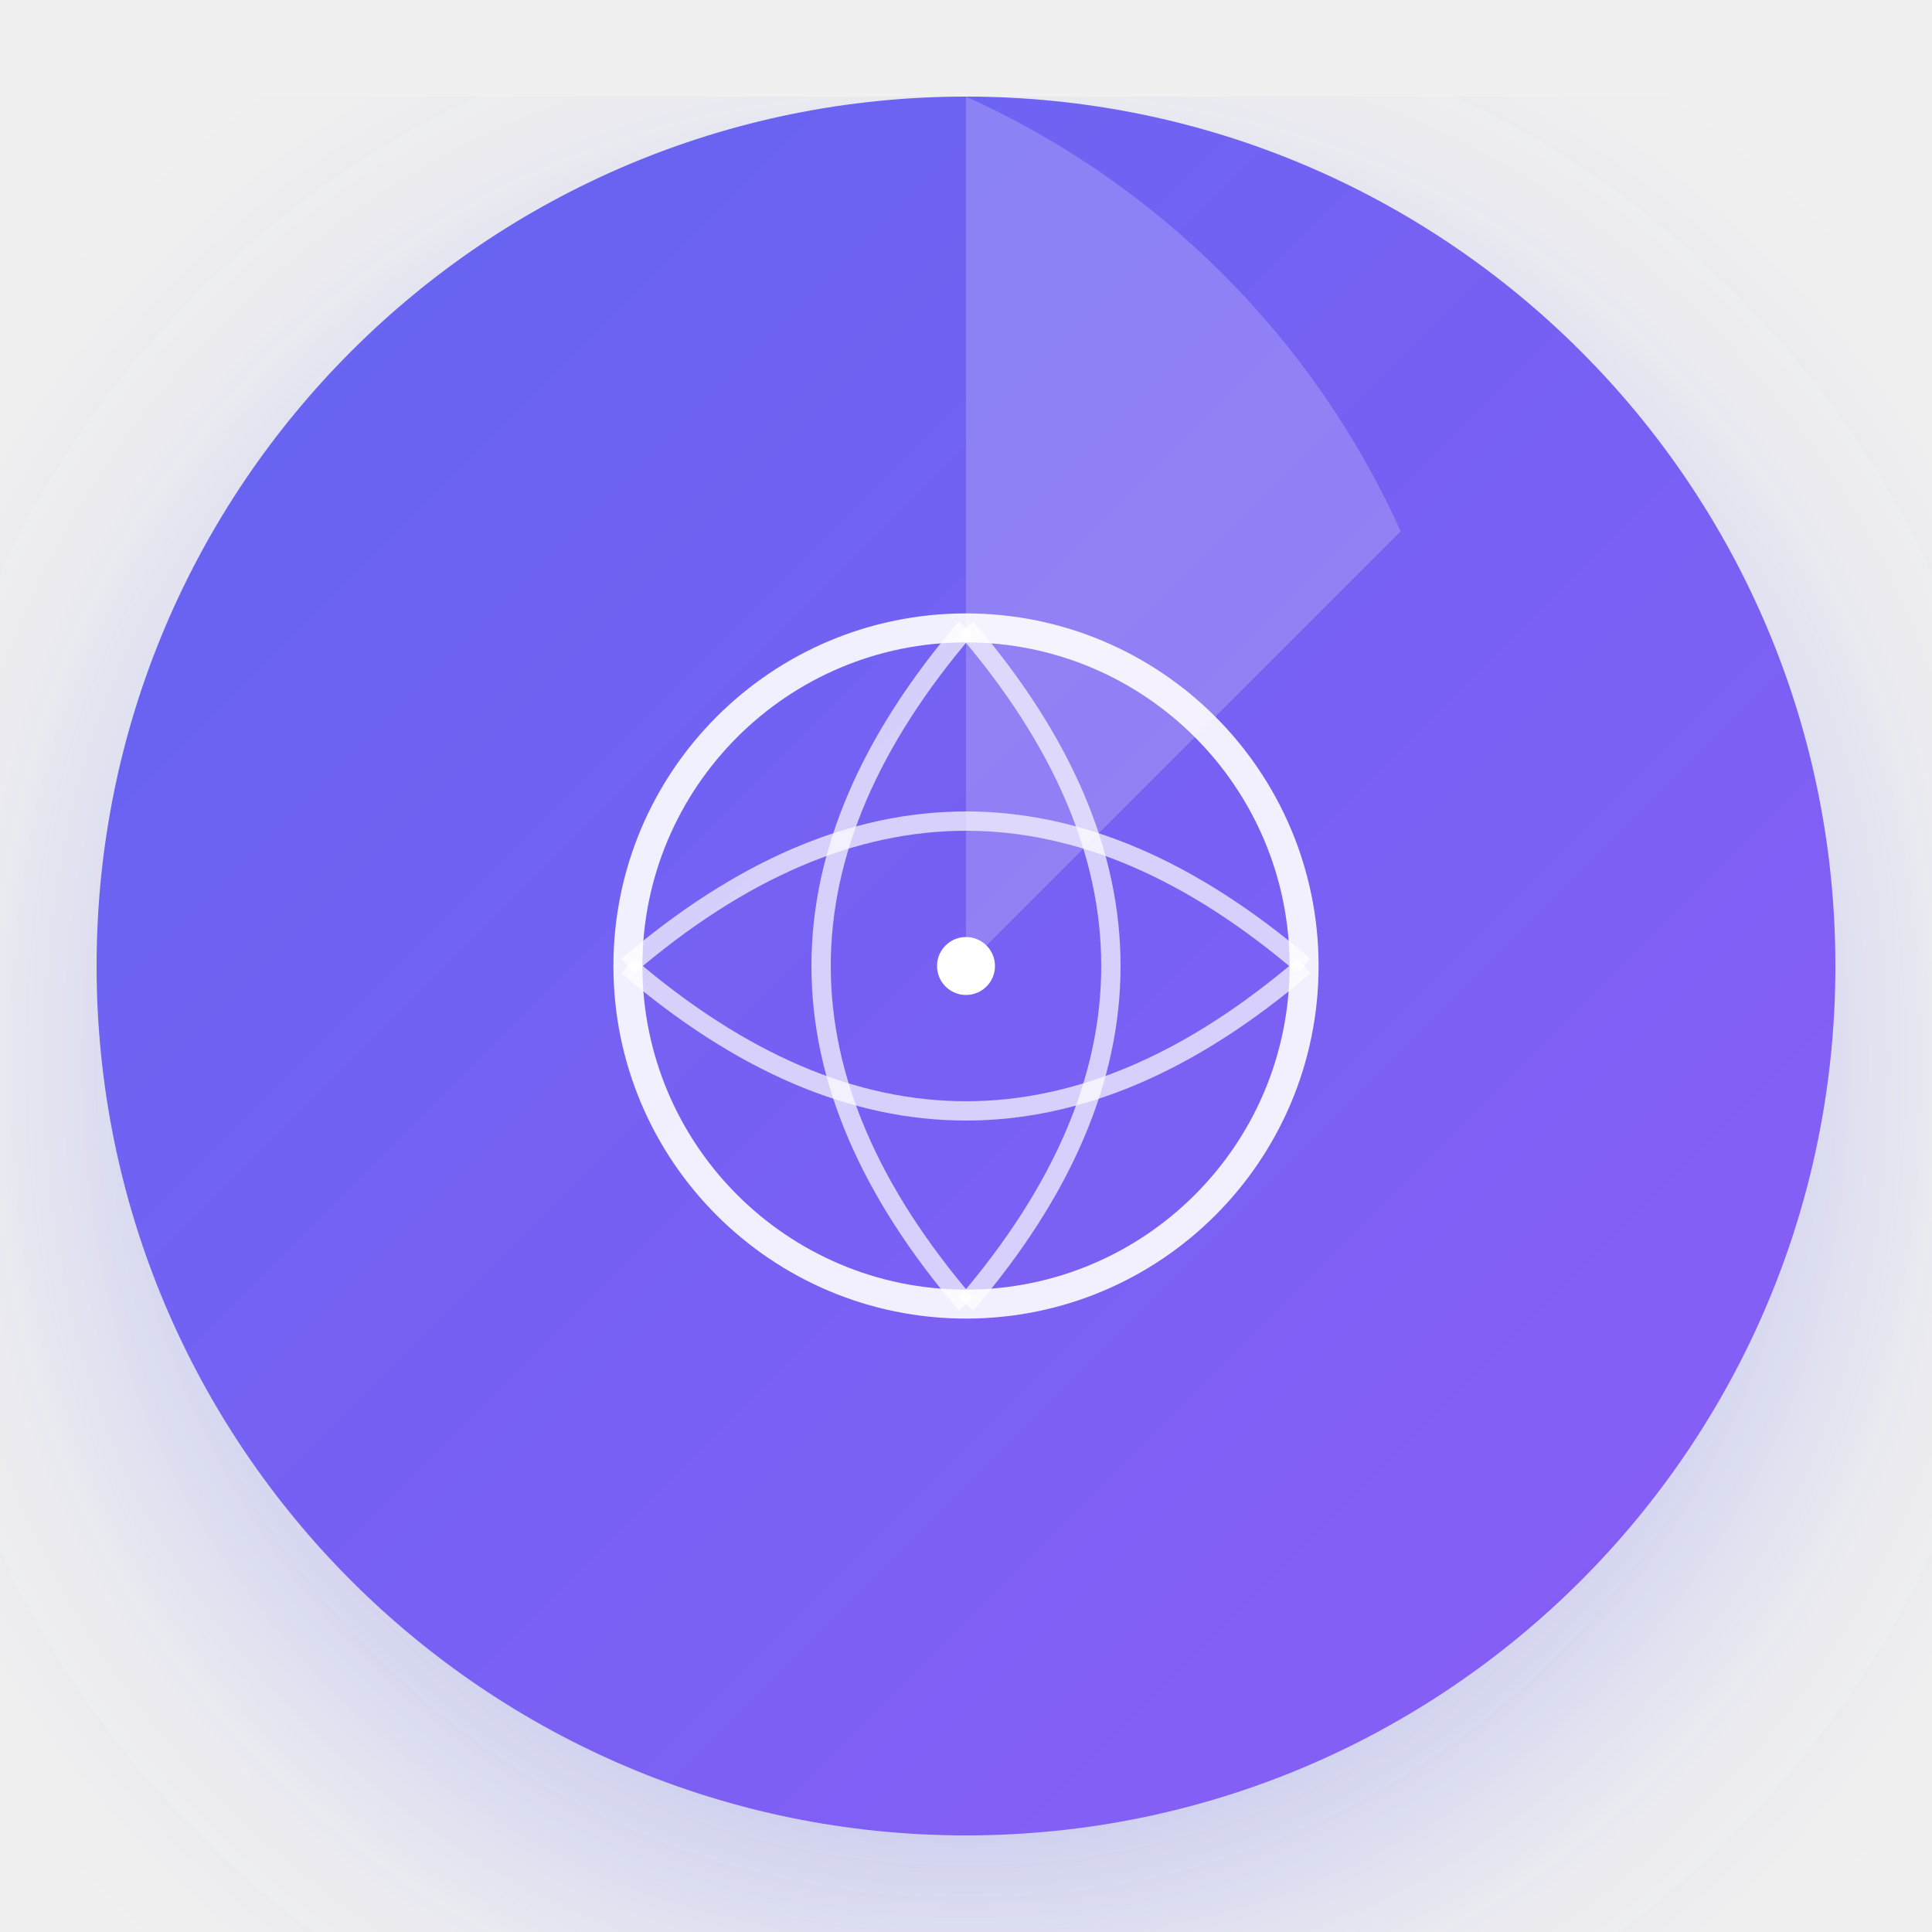
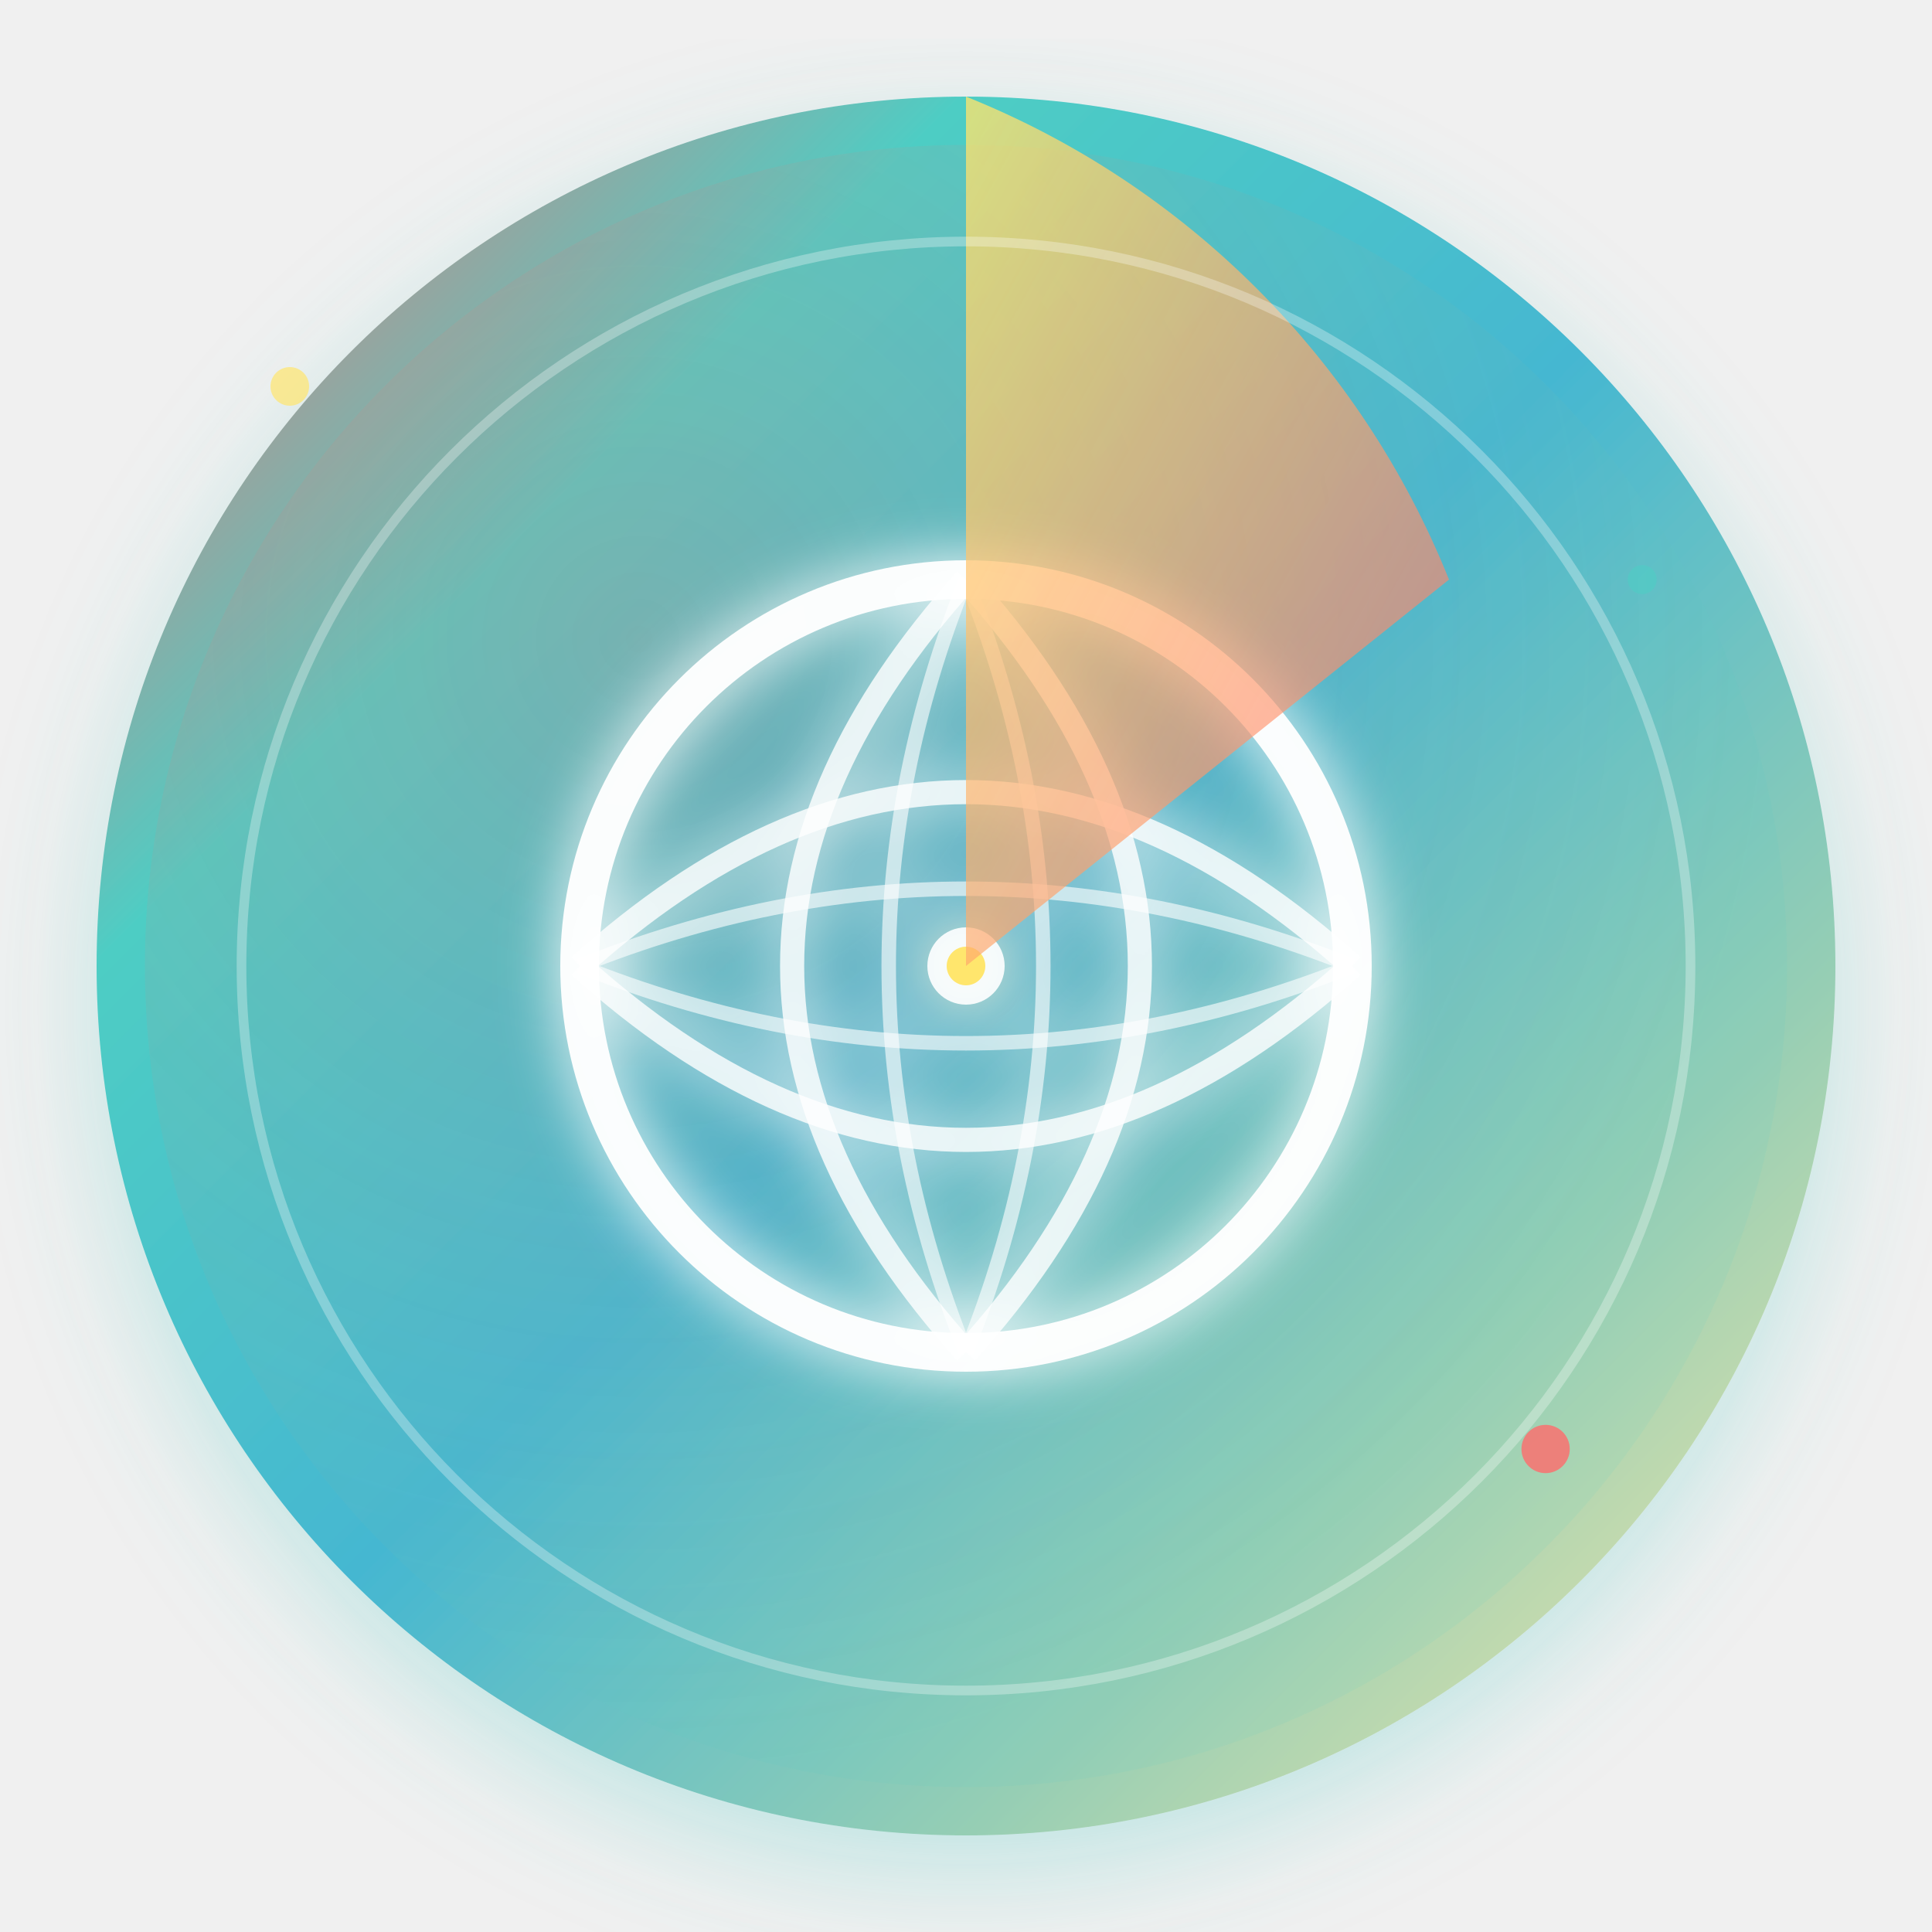
<svg xmlns="http://www.w3.org/2000/svg" width="200" height="200" viewBox="0 0 200 200">
  <defs>
    <linearGradient id="logoGradient" x1="0%" y1="0%" x2="100%" y2="100%">
-       <stop offset="0%" style="stop-color:#6366F1;stop-opacity:1" />
-       <stop offset="100%" style="stop-color:#8B5CF6;stop-opacity:1" />
+       <stop offset="0%" style="stop-color:#FF6B6B;stop-opacity:1" />
+       <stop offset="25%" style="stop-color:#4ECDC4;stop-opacity:1" />
+       <stop offset="50%" style="stop-color:#45B7D1;stop-opacity:1" />
+       <stop offset="75%" style="stop-color:#96CEB4;stop-opacity:1" />
+       <stop offset="100%" style="stop-color:#FFEAA7;stop-opacity:1" />
    </linearGradient>
-     <filter id="shadow" x="-20%" y="-20%" width="140%" height="140%">
-       <feDropShadow dx="0" dy="10" stdDeviation="15" flood-color="#6366F1" flood-opacity="0.3" />
+     <radialGradient id="radialGradient" cx="30%" cy="30%" r="70%">
+       <stop offset="0%" style="stop-color:#FF6B6B;stop-opacity:0.8" />
+       <stop offset="100%" style="stop-color:#4ECDC4;stop-opacity:0.3" />
+     </radialGradient>
+     <filter id="shadow" x="-50%" y="-50%" width="200%" height="200%">
+       <feDropShadow dx="0" dy="8" stdDeviation="12" flood-color="#FF6B6B" flood-opacity="0.4" />
+       <feDropShadow dx="0" dy="4" stdDeviation="6" flood-color="#4ECDC4" flood-opacity="0.3" />
    </filter>
+     <filter id="glow" x="-50%" y="-50%" width="200%" height="200%">
+       <feGaussianBlur stdDeviation="3" result="coloredBlur" />
+       <feMerge>
+         <feMergeNode in="coloredBlur" />
+         <feMergeNode in="SourceGraphic" />
+       </feMerge>
+     </filter>
+     <linearGradient id="pieGradient" x1="0%" y1="0%" x2="100%" y2="100%">
+       <stop offset="0%" style="stop-color:#FFE66D;stop-opacity:0.9" />
+       <stop offset="100%" style="stop-color:#FF6B6B;stop-opacity:0.7" />
+     </linearGradient>
  </defs>
-   <circle cx="100" cy="100" r="90" fill="url(#logoGradient)" filter="url(#shadow)" />
-   <g transform="translate(100, 100)" fill="white">
-     <circle cx="0" cy="0" r="35" fill="none" stroke="white" stroke-width="3" opacity="0.9" />
-     <path d="M -35 0 Q -17.5 -15 0 -15 Q 17.5 -15 35 0" fill="none" stroke="white" stroke-width="2" opacity="0.7" />
-     <path d="M -35 0 Q -17.5 15 0 15 Q 17.5 15 35 0" fill="none" stroke="white" stroke-width="2" opacity="0.7" />
-     <path d="M 0 -35 Q 15 -17.5 15 0 Q 15 17.5 0 35" fill="none" stroke="white" stroke-width="2" opacity="0.7" />
-     <path d="M 0 -35 Q -15 -17.5 -15 0 Q -15 17.5 0 35" fill="none" stroke="white" stroke-width="2" opacity="0.7" />
-     <circle cx="0" cy="0" r="3" fill="white" />
+   <circle cx="100" cy="100" r="90" fill="url(#logoGradient)" filter="url(#shadow)">
+     <animate attributeName="r" values="90;92;90" dur="3s" repeatCount="indefinite" />
+   </circle>
+   <circle cx="100" cy="100" r="85" fill="url(#radialGradient)" opacity="0.3" />
+   <g transform="translate(100, 100)" fill="white" filter="url(#glow)">
+     <circle cx="0" cy="0" r="40" fill="none" stroke="white" stroke-width="4" opacity="0.95" />
+     <path d="M -40 0 Q -20 -18 0 -18 Q 20 -18 40 0" fill="none" stroke="white" stroke-width="2.5" opacity="0.8" />
+     <path d="M -40 0 Q -20 18 0 18 Q 20 18 40 0" fill="none" stroke="white" stroke-width="2.5" opacity="0.8" />
+     <path d="M -40 0 Q -20 -8 0 -8 Q 20 -8 40 0" fill="none" stroke="white" stroke-width="1.5" opacity="0.6" />
+     <path d="M -40 0 Q -20 8 0 8 Q 20 8 40 0" fill="none" stroke="white" stroke-width="1.5" opacity="0.6" />
+     <path d="M 0 -40 Q 18 -20 18 0 Q 18 20 0 40" fill="none" stroke="white" stroke-width="2.5" opacity="0.8" />
+     <path d="M 0 -40 Q -18 -20 -18 0 Q -18 20 0 40" fill="none" stroke="white" stroke-width="2.5" opacity="0.8" />
+     <path d="M 0 -40 Q 8 -20 8 0 Q 8 20 0 40" fill="none" stroke="white" stroke-width="1.5" opacity="0.6" />
+     <path d="M 0 -40 Q -8 -20 -8 0 Q -8 20 0 40" fill="none" stroke="white" stroke-width="1.5" opacity="0.6" />
+     <circle cx="0" cy="0" r="4" fill="white" opacity="0.9" />
+     <circle cx="0" cy="0" r="2" fill="#FFE66D" />
  </g>
-   <path d="M 100 100 L 100 10 A 90 90 0 0 1 145 55 Z" fill="white" opacity="0.2" />
+   <path d="M 100 100 L 100 10 A 90 90 0 0 1 150 60 Z" fill="url(#pieGradient)" opacity="0.85">
+     <animate attributeName="opacity" values="0.85;0.95;0.85" dur="2s" repeatCount="indefinite" />
+   </path>
+   <circle cx="30" cy="40" r="2" fill="#FFE66D" opacity="0.7">
+     <animate attributeName="opacity" values="0.7;0.3;0.7" dur="2.5s" repeatCount="indefinite" />
+   </circle>
+   <circle cx="170" cy="60" r="1.5" fill="#4ECDC4" opacity="0.6">
+     <animate attributeName="opacity" values="0.6;0.2;0.6" dur="3s" repeatCount="indefinite" />
+   </circle>
+   <circle cx="160" cy="150" r="2.5" fill="#FF6B6B" opacity="0.8">
+     <animate attributeName="opacity" values="0.8;0.4;0.8" dur="2.8s" repeatCount="indefinite" />
+   </circle>
+   <circle cx="100" cy="100" r="75" fill="none" stroke="white" stroke-width="1" opacity="0.3">
+     <animate attributeName="r" values="75;77;75" dur="4s" repeatCount="indefinite" />
+   </circle>
</svg>
